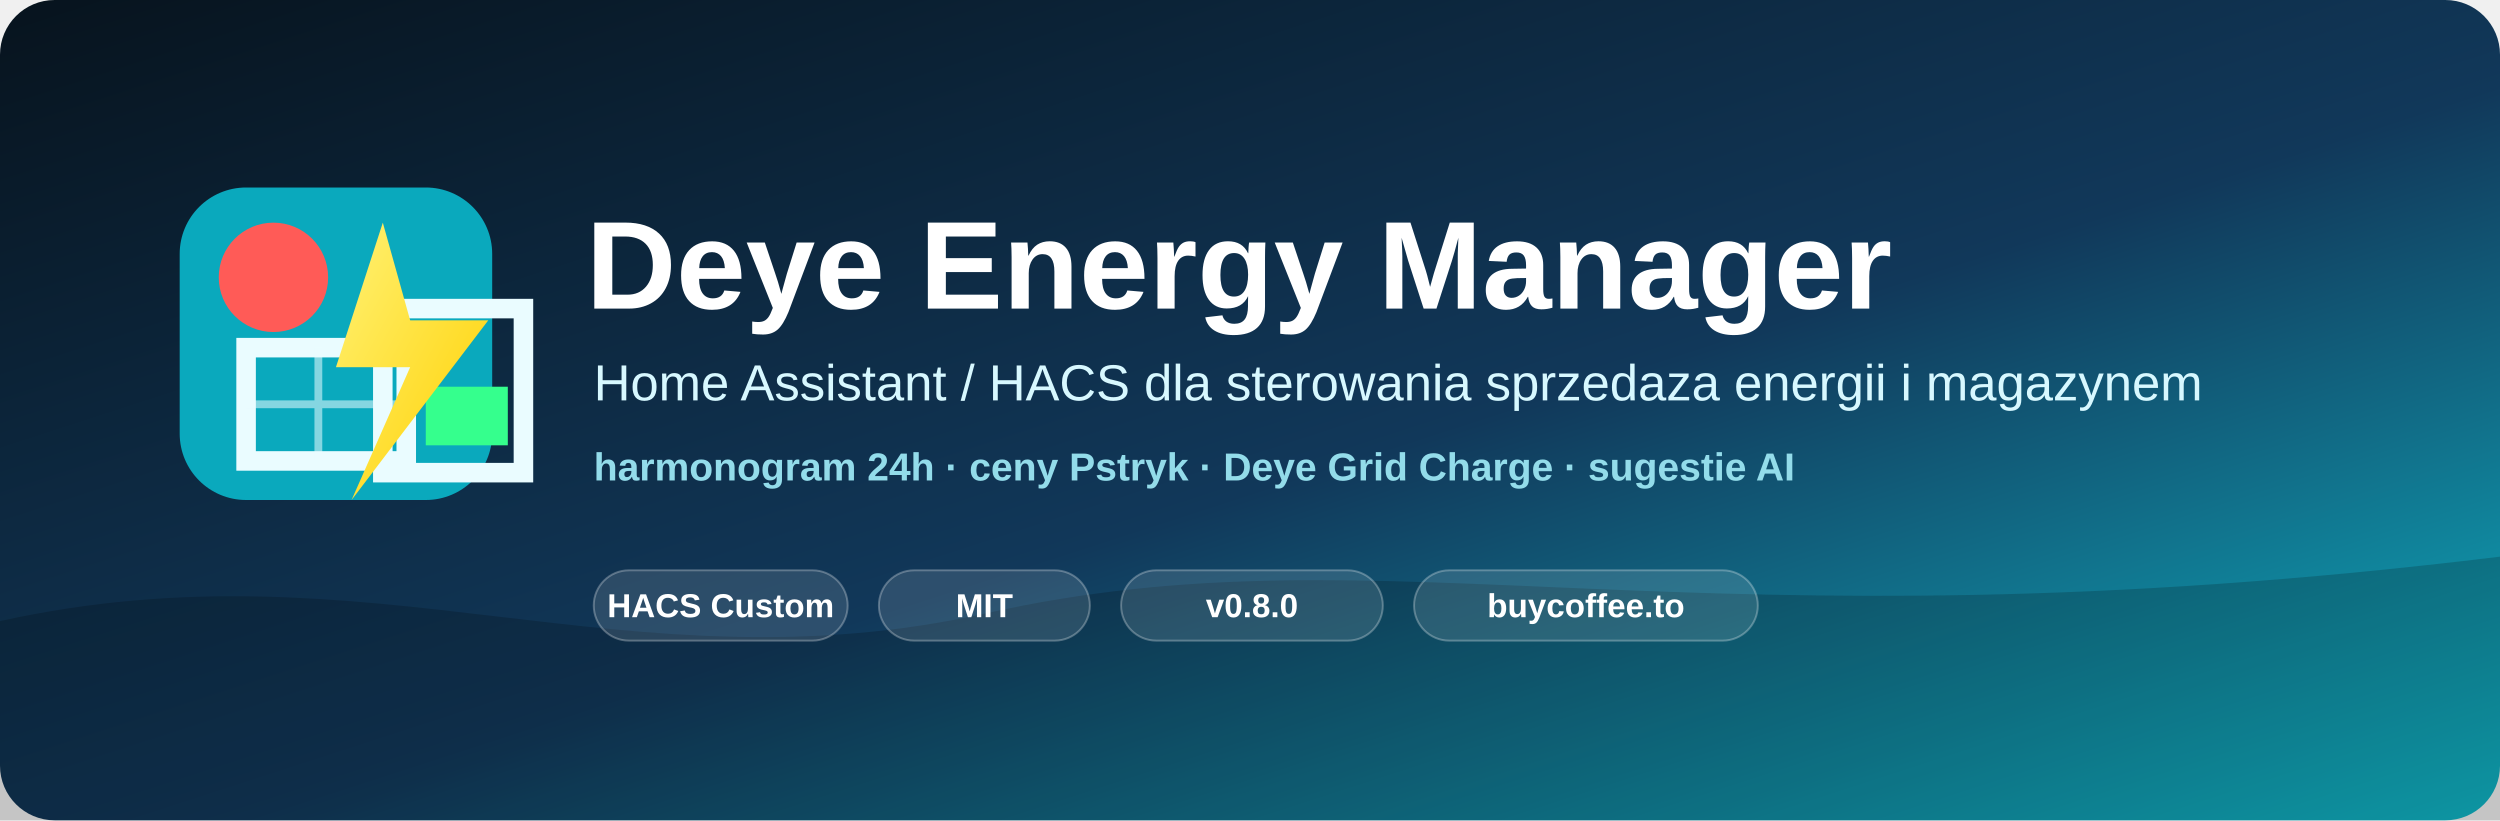
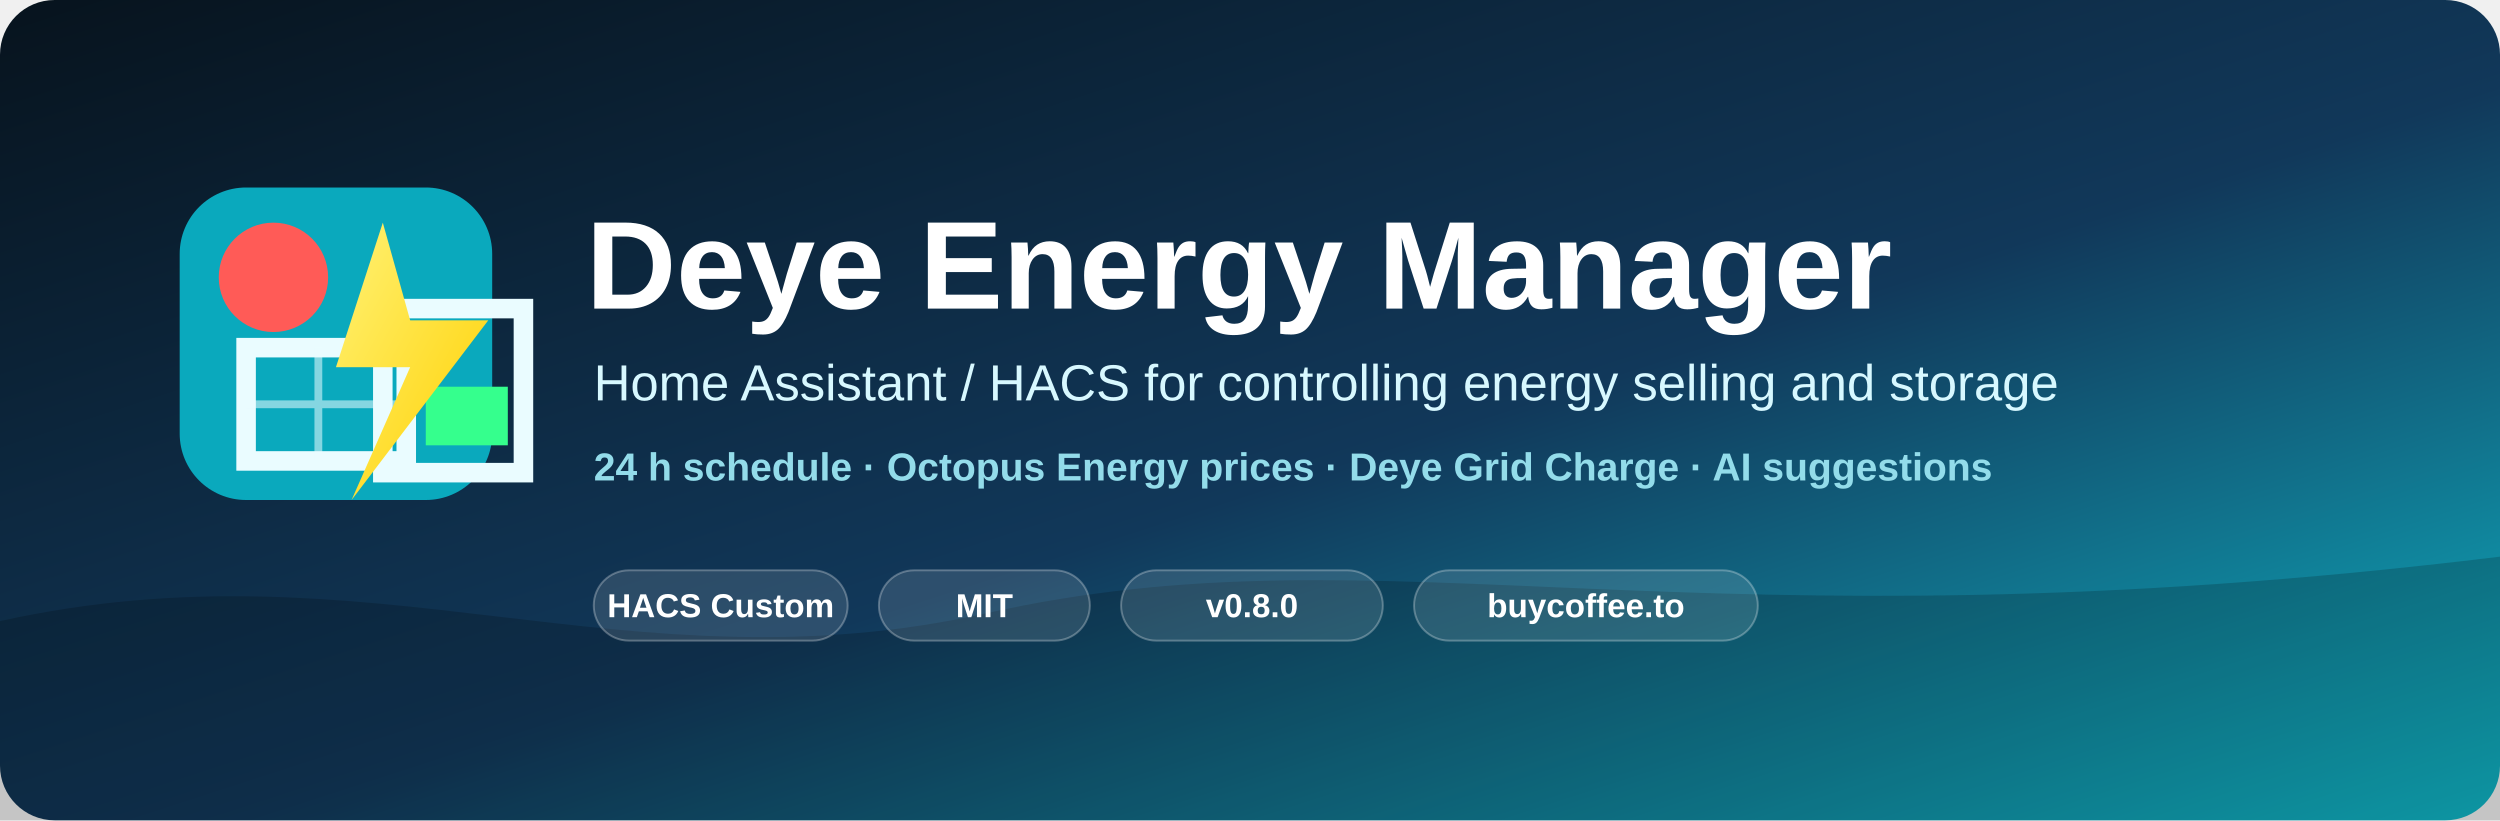
<svg xmlns="http://www.w3.org/2000/svg" viewBox="0 0 1280 420" role="img" aria-label="Deye Energy Manager">
  <defs>
    <linearGradient id="bg" x1="0" y1="0" x2="1" y2="1">
      <stop offset="0" stop-color="#07131d" />
      <stop offset="0.55" stop-color="#11385a" />
      <stop offset="1" stop-color="#10b7c7" />
    </linearGradient>
    <linearGradient id="bolt" x1="0" y1="0" x2="1" y2="1">
      <stop offset="0" stop-color="#fff275" />
      <stop offset="1" stop-color="#ffd000" />
    </linearGradient>
    <style>
      .title{fill:#fff;font:800 64px Arial, sans-serif}
      .sub{fill:#d7f8ff;font:500 26px Arial, sans-serif}
      .small{fill:#93dcea;font:700 20px Arial, sans-serif}
      .badge{fill:rgba(255,255,255,.12);stroke:rgba(255,255,255,.28)}
      .badgeText{fill:#fff;font:700 17px Arial, sans-serif}
    </style>
  </defs>
  <rect width="1280" height="420" rx="28" fill="url(#bg)" />
  <path d="M0 318 C190 276 320 355 505 314 C710 268 862 336 1280 285 L1280 420 L0 420 Z" fill="rgba(0,0,0,.18)" />
  <g transform="translate(92 96)">
    <rect x="0" y="0" width="160" height="160" rx="34" fill="#0aa9bd" />
    <circle cx="48" cy="46" r="28" fill="#ff5b57" />
    <rect x="34" y="82" width="82" height="58" fill="none" stroke="#eafcff" stroke-width="10" />
    <path d="M71 82 L71 140 M34 111 L116 111" stroke="#eafcff" stroke-width="4" opacity=".55" />
    <rect x="104" y="62" width="72" height="84" fill="none" stroke="#eafcff" stroke-width="10" />
    <rect x="126" y="102" width="42" height="30" fill="#35ff8d" />
    <path d="M104 18 L80 92 L118 92 L88 160 L158 68 L118 68 Z" fill="url(#bolt)" />
  </g>
  <text class="title" x="300" y="158">Deye Energy Manager</text>
-   <text class="sub" x="304" y="205">Home Assistant / HACS dla sterowania sprzedaza energii i magazynem</text>
-   <text class="small" x="304" y="246">harmonogram 24h · ceny Pstryk · Deye Grid Charge · sugestie AI</text>
+   <text class="sub" x="304" y="205">Home Assistant / HACS for controlling energy selling and storage</text>
+   <text class="small" x="304" y="246">24 h schedule · Octopus Energy prices · Deye Grid Charge · AI suggestions</text>
  <g transform="translate(304 292)">
    <rect class="badge" x="0" y="0" width="130" height="36" rx="18" />
    <text class="badgeText" x="65" y="24" text-anchor="middle">HACS Custom</text>
    <rect class="badge" x="146" y="0" width="108" height="36" rx="18" />
    <text class="badgeText" x="200" y="24" text-anchor="middle">MIT</text>
    <rect class="badge" x="270" y="0" width="134" height="36" rx="18" />
    <text class="badgeText" x="337" y="24" text-anchor="middle">v0.8.0</text>
    <rect class="badge" x="420" y="0" width="176" height="36" rx="18" />
    <text class="badgeText" x="508" y="24" text-anchor="middle">buycoffee.to</text>
  </g>
</svg>
